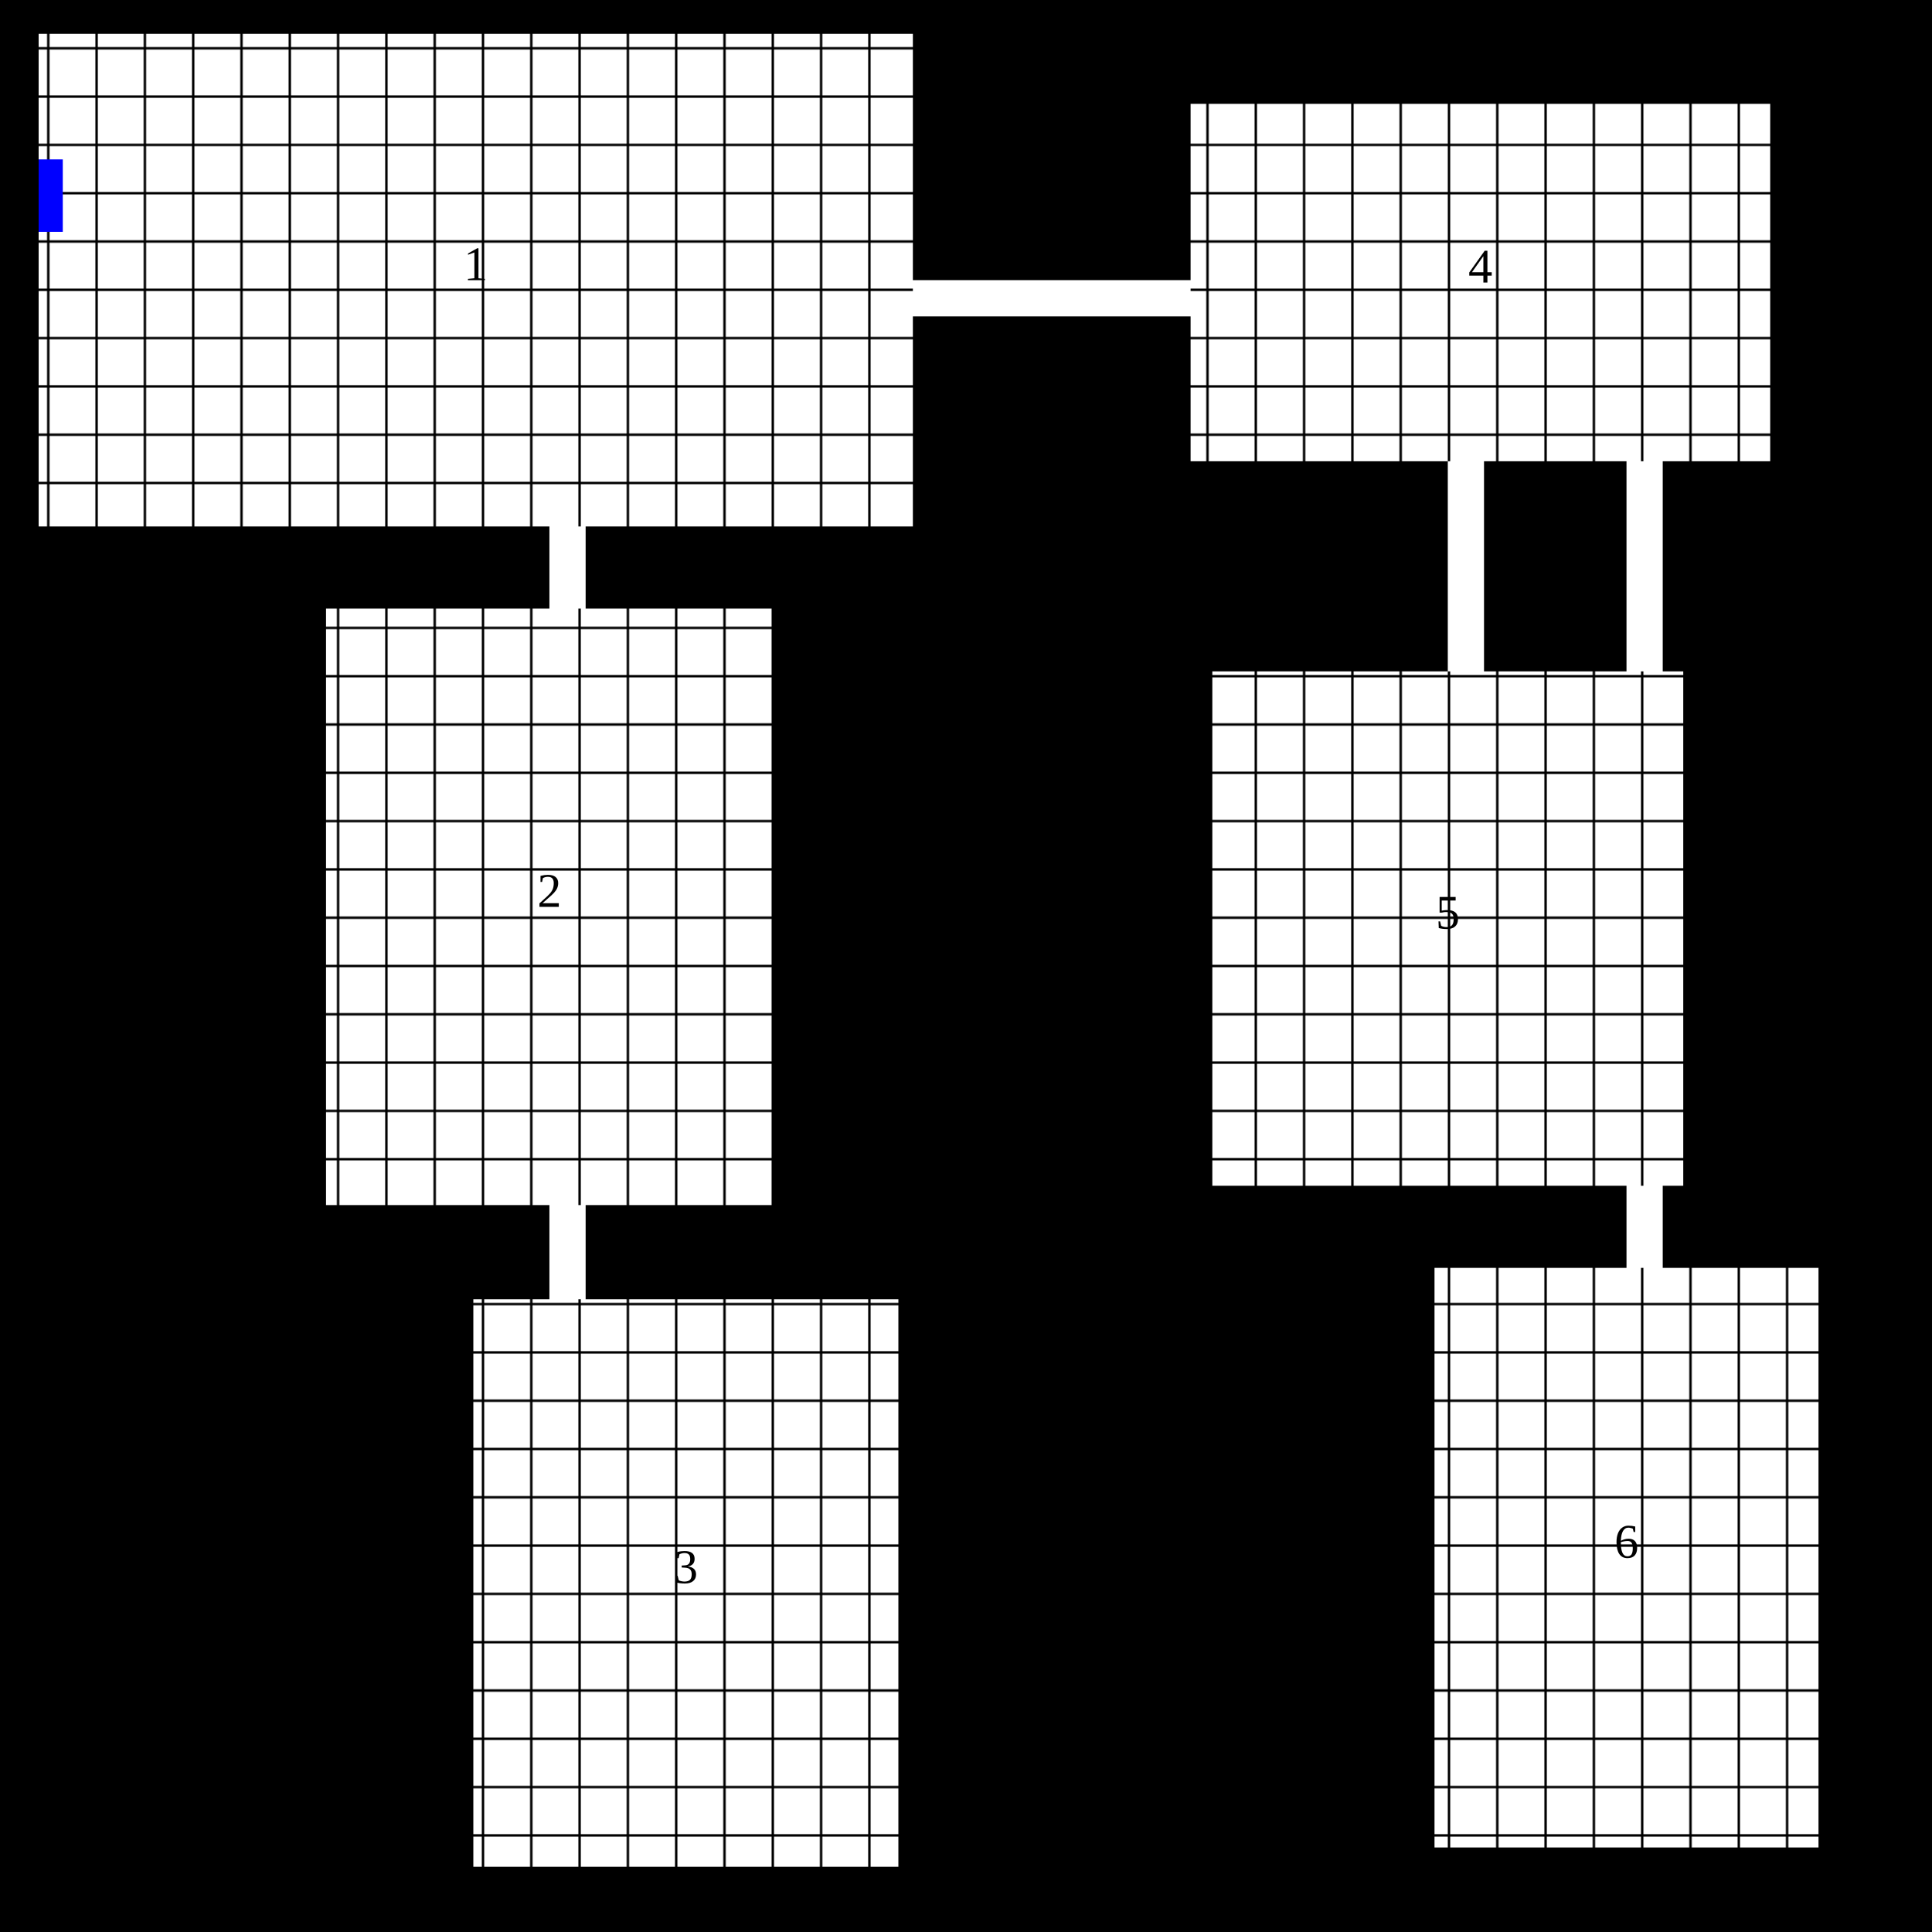
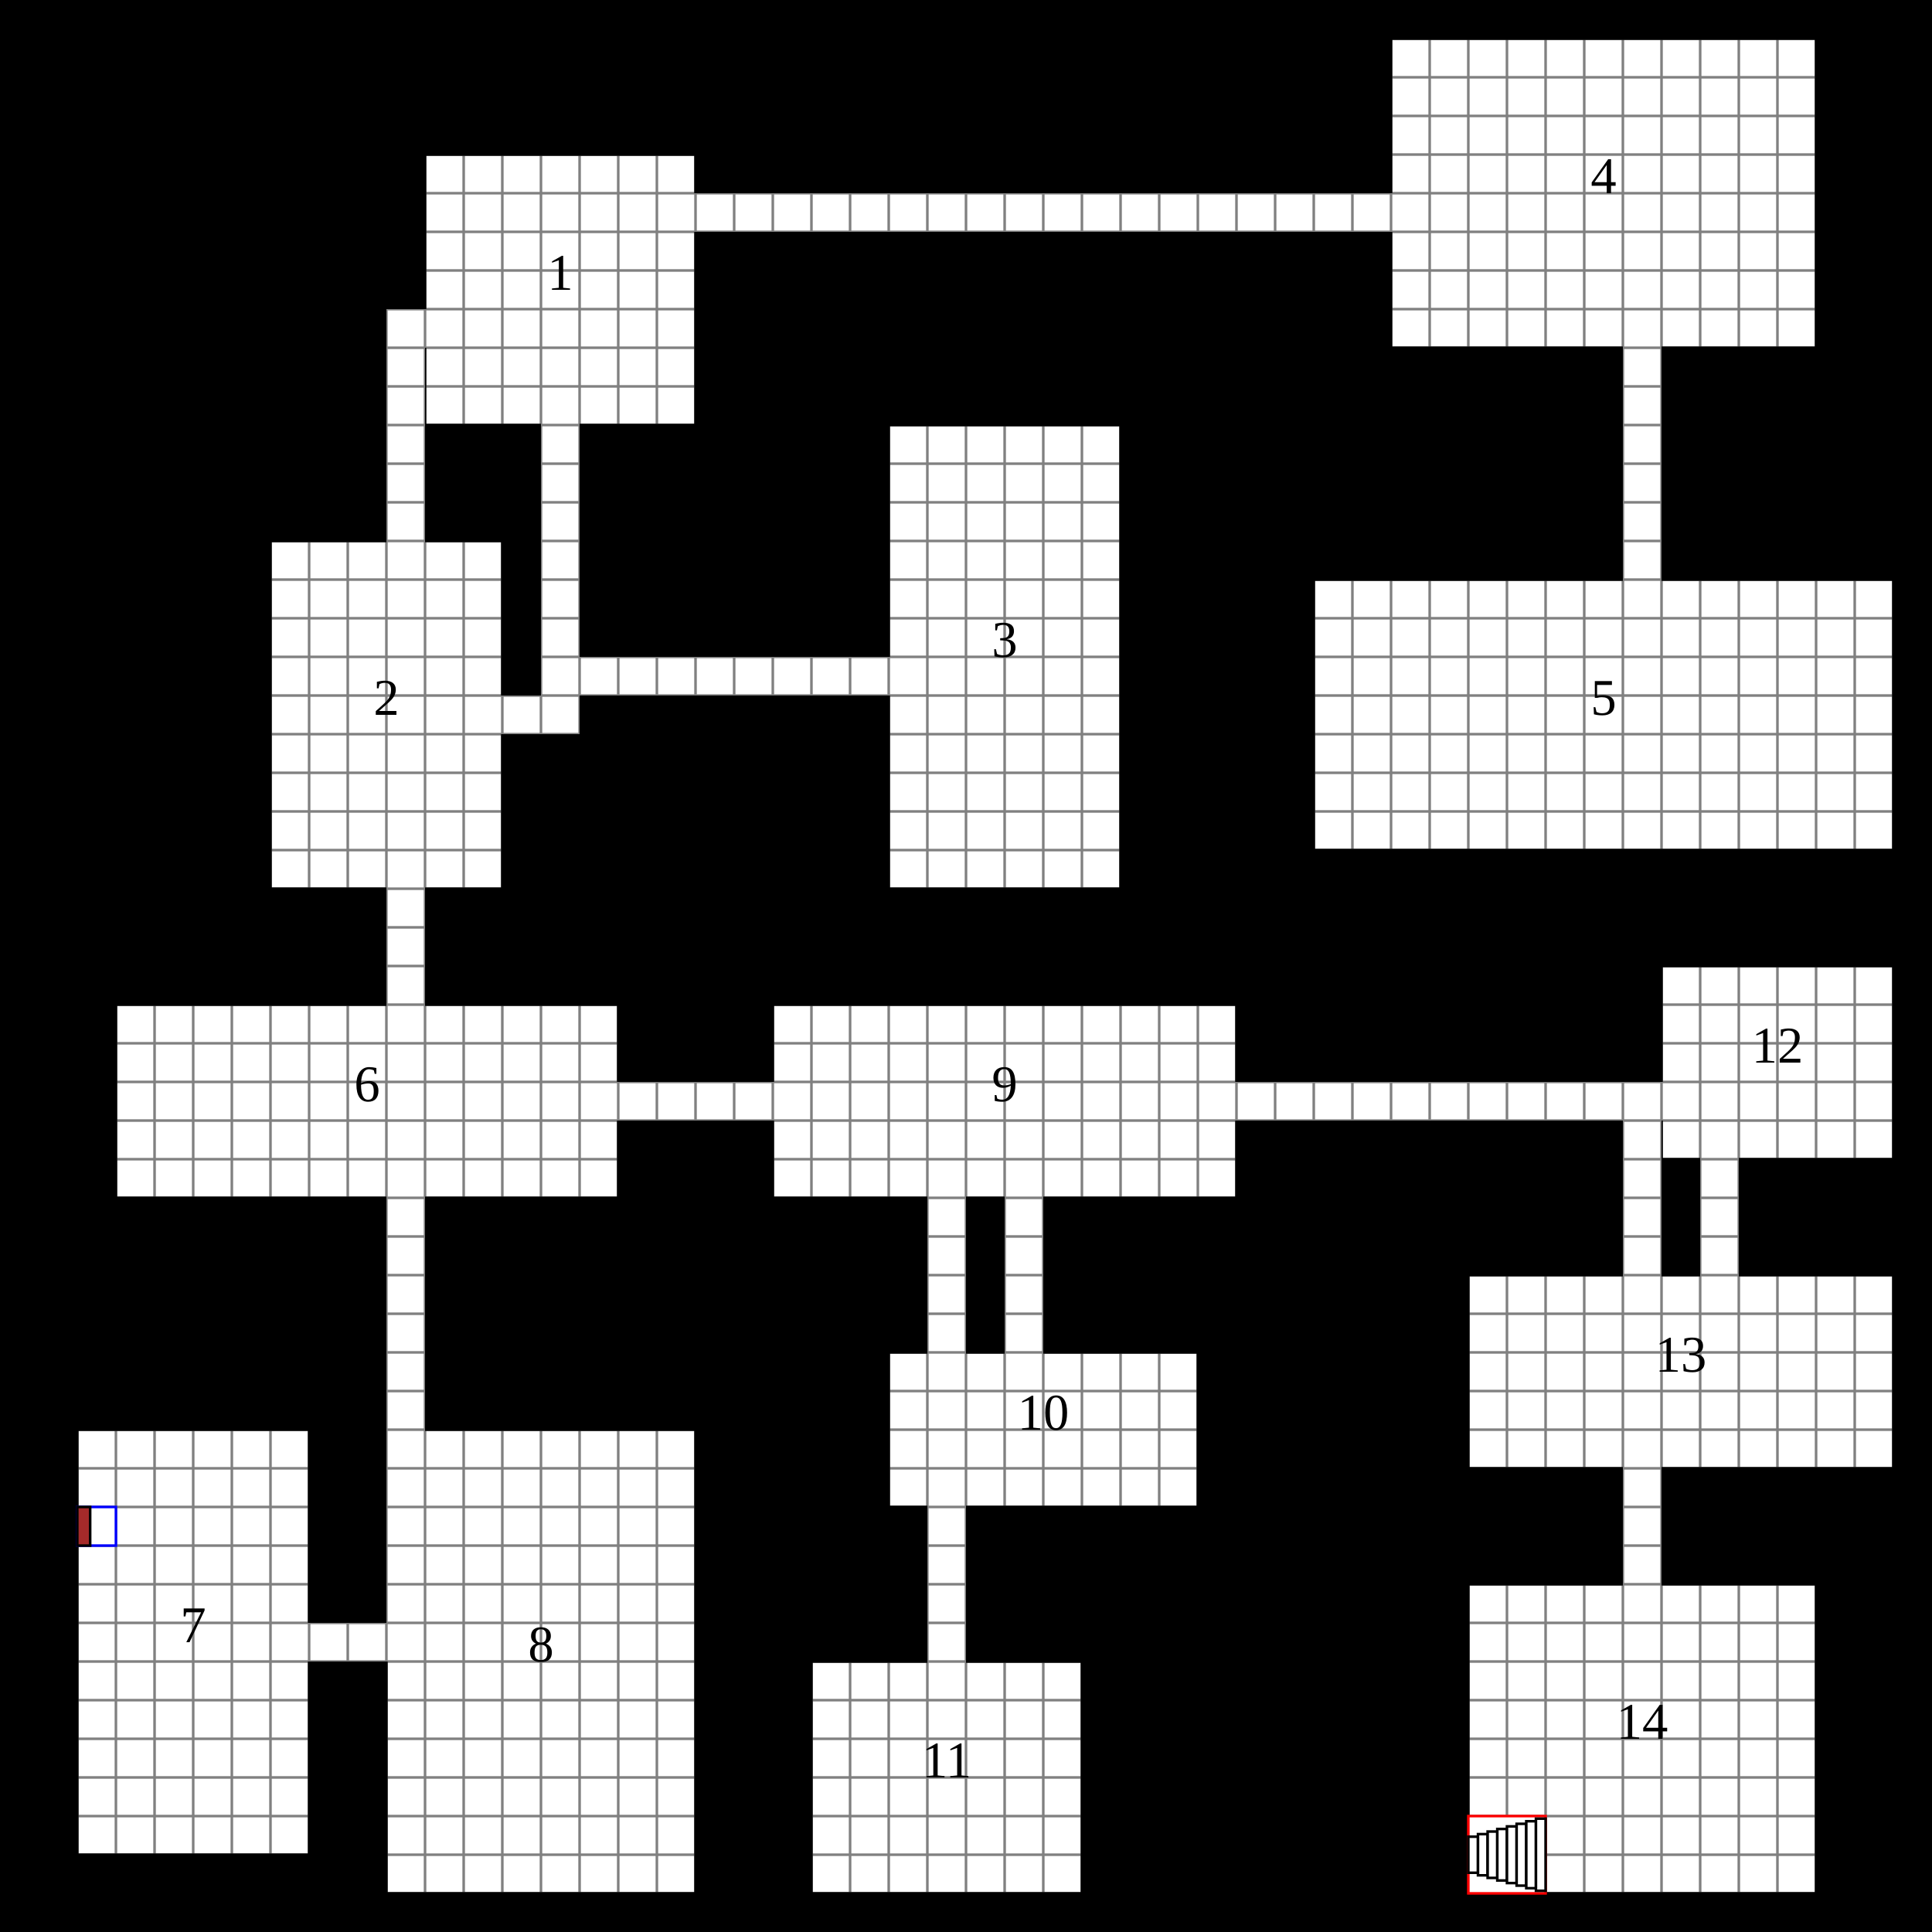
- <svg xmlns="http://www.w3.org/2000/svg" baseProfile="full" height="800px" version="1.1" width="800px">
+ <svg xmlns="http://www.w3.org/2000/svg" baseProfile="full" height="750px" version="1.1" width="750px">
  <defs>
-     <pattern height="20" id="id1" patternUnits="userSpaceOnUse" width="20">
-       <rect fill="white" height="20" stroke="black" width="20" x="0" y="0" />
-     </pattern>
-     <pattern height="20" id="id2" patternUnits="userSpaceOnUse" width="20">
-       <rect fill="white" height="20" stroke="black" width="20" x="0" y="0" />
-     </pattern>
-     <pattern height="20" id="id3" patternUnits="userSpaceOnUse" width="20">
-       <rect fill="white" height="20" stroke="black" width="20" x="0" y="0" />
-     </pattern>
-     <pattern height="20" id="id4" patternUnits="userSpaceOnUse" width="20">
-       <rect fill="white" height="20" stroke="black" width="20" x="0" y="0" />
-     </pattern>
-     <pattern height="20" id="id5" patternUnits="userSpaceOnUse" width="20">
-       <rect fill="white" height="20" stroke="black" width="20" x="0" y="0" />
-     </pattern>
-     <pattern height="20" id="id6" patternUnits="userSpaceOnUse" width="20">
-       <rect fill="white" height="20" stroke="black" width="20" x="0" y="0" />
+     <pattern height="15" id="id791" patternUnits="userSpaceOnUse" width="15">
+       <rect fill="white" height="15" stroke="gray" width="15" x="0" y="0" />
+     </pattern>
+     <pattern height="15" id="id792" patternUnits="userSpaceOnUse" width="15">
+       <rect fill="white" height="15" stroke="gray" width="15" x="0" y="0" />
+     </pattern>
+     <pattern height="15" id="id793" patternUnits="userSpaceOnUse" width="15">
+       <rect fill="white" height="15" stroke="gray" width="15" x="0" y="0" />
+     </pattern>
+     <pattern height="15" id="id794" patternUnits="userSpaceOnUse" width="15">
+       <rect fill="white" height="15" stroke="gray" width="15" x="0" y="0" />
+     </pattern>
+     <pattern height="15" id="id795" patternUnits="userSpaceOnUse" width="15">
+       <rect fill="white" height="15" stroke="gray" width="15" x="0" y="0" />
+     </pattern>
+     <pattern height="15" id="id796" patternUnits="userSpaceOnUse" width="15">
+       <rect fill="white" height="15" stroke="gray" width="15" x="0" y="0" />
+     </pattern>
+     <pattern height="15" id="id797" patternUnits="userSpaceOnUse" width="15">
+       <rect fill="white" height="15" stroke="gray" width="15" x="0" y="0" />
+     </pattern>
+     <pattern height="15" id="id798" patternUnits="userSpaceOnUse" width="15">
+       <rect fill="white" height="15" stroke="gray" width="15" x="0" y="0" />
+     </pattern>
+     <pattern height="15" id="id799" patternUnits="userSpaceOnUse" width="15">
+       <rect fill="white" height="15" stroke="gray" width="15" x="0" y="0" />
+     </pattern>
+     <pattern height="15" id="id800" patternUnits="userSpaceOnUse" width="15">
+       <rect fill="white" height="15" stroke="gray" width="15" x="0" y="0" />
+     </pattern>
+     <pattern height="15" id="id801" patternUnits="userSpaceOnUse" width="15">
+       <rect fill="white" height="15" stroke="gray" width="15" x="0" y="0" />
+     </pattern>
+     <pattern height="15" id="id802" patternUnits="userSpaceOnUse" width="15">
+       <rect fill="white" height="15" stroke="gray" width="15" x="0" y="0" />
+     </pattern>
+     <pattern height="15" id="id803" patternUnits="userSpaceOnUse" width="15">
+       <rect fill="white" height="15" stroke="gray" width="15" x="0" y="0" />
+     </pattern>
+     <pattern height="15" id="id804" patternUnits="userSpaceOnUse" width="15">
+       <rect fill="white" height="15" stroke="gray" width="15" x="0" y="0" />
+     </pattern>
+     <pattern height="15" id="id805" patternUnits="userSpaceOnUse" width="15">
+       <rect fill="white" height="15" stroke="gray" width="15" x="0" y="0" />
+     </pattern>
+     <pattern height="15" id="id806" patternUnits="userSpaceOnUse" width="15">
+       <rect fill="white" height="15" stroke="gray" width="15" x="0" y="0" />
+     </pattern>
+     <pattern height="15" id="id807" patternUnits="userSpaceOnUse" width="15">
+       <rect fill="white" height="15" stroke="gray" width="15" x="0" y="0" />
+     </pattern>
+     <pattern height="15" id="id808" patternUnits="userSpaceOnUse" width="15">
+       <rect fill="white" height="15" stroke="gray" width="15" x="0" y="0" />
+     </pattern>
+     <pattern height="15" id="id809" patternUnits="userSpaceOnUse" width="15">
+       <rect fill="white" height="15" stroke="gray" width="15" x="0" y="0" />
+     </pattern>
+     <pattern height="15" id="id810" patternUnits="userSpaceOnUse" width="15">
+       <rect fill="white" height="15" stroke="gray" width="15" x="0" y="0" />
+     </pattern>
+     <pattern height="15" id="id811" patternUnits="userSpaceOnUse" width="15">
+       <rect fill="white" height="15" stroke="gray" width="15" x="0" y="0" />
+     </pattern>
+     <pattern height="15" id="id812" patternUnits="userSpaceOnUse" width="15">
+       <rect fill="white" height="15" stroke="gray" width="15" x="0" y="0" />
+     </pattern>
+     <pattern height="15" id="id813" patternUnits="userSpaceOnUse" width="15">
+       <rect fill="white" height="15" stroke="gray" width="15" x="0" y="0" />
+     </pattern>
+     <pattern height="15" id="id814" patternUnits="userSpaceOnUse" width="15">
+       <rect fill="white" height="15" stroke="gray" width="15" x="0" y="0" />
+     </pattern>
+     <pattern height="15" id="id815" patternUnits="userSpaceOnUse" width="15">
+       <rect fill="white" height="15" stroke="gray" width="15" x="0" y="0" />
+     </pattern>
+     <pattern height="15" id="id816" patternUnits="userSpaceOnUse" width="15">
+       <rect fill="white" height="15" stroke="gray" width="15" x="0" y="0" />
+     </pattern>
+     <pattern height="15" id="id817" patternUnits="userSpaceOnUse" width="15">
+       <rect fill="white" height="15" stroke="gray" width="15" x="0" y="0" />
    </pattern>
  </defs>
-   <rect fill="black" height="800" stroke="black" stroke-width="2" width="800" x="0" y="0" />
-   <g>
-     <rect fill="white" height="15.0" width="416.0" x="197.0" y="116.0" />
-   </g>
-   <g>
-     <rect fill="white" height="1.0" width="15.0" x="613.0" y="116.0" />
-   </g>
-   <g>
-     <rect fill="white" height="15.0" width="30.5" x="197.0" y="116.0" />
-   </g>
-   <g>
-     <rect fill="white" height="259.5" width="15.0" x="227.5" y="116.0" />
-   </g>
-   <g>
-     <rect fill="white" height="15.0" width="71.5" x="227.5" y="655.5" />
-   </g>
-   <g>
-     <rect fill="white" height="280.0" width="15.0" x="227.5" y="375.5" />
-   </g>
-   <g>
-     <rect fill="white" height="15.0" width="60.5" x="613.0" y="117.0" />
-   </g>
-   <g>
-     <rect fill="white" height="528.0" width="15.0" x="673.5" y="117.0" />
-   </g>
-   <g>
-     <rect fill="white" height="15.0" width="13.5" x="599.5" y="117.0" />
-   </g>
-   <g>
-     <rect fill="white" height="267.5" width="15.0" x="599.5" y="117.0" />
-   </g>
-   <g>
-     <rect fill="url(#id1) none" height="204" width="362" x="16" y="14" />
-     <text alignment-baseline="middle" fill="black" font-size="20" text-anchor="middle" x="197.0" y="116.0">1</text>
-   </g>
-   <g>
-     <rect fill="url(#id2) none" height="247" width="185" x="135" y="252" />
-     <text alignment-baseline="middle" fill="black" font-size="20" text-anchor="middle" x="227.5" y="375.5">2</text>
-   </g>
-   <g>
-     <rect fill="url(#id3) none" height="235" width="176" x="196" y="538" />
-     <text alignment-baseline="middle" fill="black" font-size="20" text-anchor="middle" x="284.0" y="655.5">3</text>
-   </g>
-   <g>
-     <rect fill="url(#id4) none" height="148" width="240" x="493" y="43" />
-     <text alignment-baseline="middle" fill="black" font-size="20" text-anchor="middle" x="613.0" y="117.0">4</text>
-   </g>
-   <g>
-     <rect fill="url(#id5) none" height="213" width="195" x="502" y="278" />
-     <text alignment-baseline="middle" fill="black" font-size="20" text-anchor="middle" x="599.5" y="384.5">5</text>
-   </g>
-   <g>
-     <rect fill="url(#id6) none" height="240" width="159" x="594" y="525" />
-     <text alignment-baseline="middle" fill="black" font-size="20" text-anchor="middle" x="673.5" y="645.0">6</text>
-   </g>
-   <rect fill="blue" height="30.0" width="10" x="16" y="66" />
+   <rect fill="black" height="750" stroke="black" stroke-width="2" width="750" x="0" y="0" />
+   <g>
+     <rect fill="url(#id791) none" height="105" stroke="black" stroke-width="1" width="105" x="165" y="60" />
+   </g>
+   <g>
+     <rect fill="url(#id792) none" height="135" stroke="black" stroke-width="1" width="90" x="105" y="210" />
+   </g>
+   <g>
+     <rect fill="url(#id793) none" height="180" stroke="black" stroke-width="1" width="90" x="345" y="165" />
+   </g>
+   <g>
+     <rect fill="url(#id794) none" height="120" stroke="black" stroke-width="1" width="165" x="540" y="15" />
+   </g>
+   <g>
+     <rect fill="url(#id795) none" height="105" stroke="black" stroke-width="1" width="225" x="510" y="225" />
+   </g>
+   <g>
+     <rect fill="url(#id796) none" height="75" stroke="black" stroke-width="1" width="195" x="45" y="390" />
+   </g>
+   <g>
+     <rect fill="url(#id797) none" height="165" stroke="black" stroke-width="1" width="90" x="30" y="555" />
+   </g>
+   <g>
+     <rect fill="url(#id798) none" height="180" stroke="black" stroke-width="1" width="120" x="150" y="555" />
+   </g>
+   <g>
+     <rect fill="url(#id799) none" height="75" stroke="black" stroke-width="1" width="180" x="300" y="390" />
+   </g>
+   <g>
+     <rect fill="url(#id800) none" height="60" stroke="black" stroke-width="1" width="120" x="345" y="525" />
+   </g>
+   <g>
+     <rect fill="url(#id801) none" height="90" stroke="black" stroke-width="1" width="105" x="315" y="645" />
+   </g>
+   <g>
+     <rect fill="url(#id802) none" height="75" stroke="black" stroke-width="1" width="90" x="645" y="375" />
+   </g>
+   <g>
+     <rect fill="url(#id803) none" height="75" stroke="black" stroke-width="1" width="165" x="570" y="495" />
+   </g>
+   <g>
+     <rect fill="url(#id804) none" height="120" stroke="black" stroke-width="1" width="135" x="570" y="615" />
+   </g>
+   <g>
+     <rect fill="url(#id805) none" height="15" width="60" x="150" y="120" />
+   </g>
+   <g>
+     <rect fill="url(#id805) none" height="300" width="15" x="150" y="120" />
+   </g>
+   <g>
+     <rect fill="url(#id806) none" height="15" width="420" x="210" y="75" />
+   </g>
+   <g>
+     <rect fill="url(#id806) none" height="45" width="15" x="210" y="75" />
+   </g>
+   <g>
+     <rect fill="url(#id807) none" height="15" width="195" x="210" y="255" />
+   </g>
+   <g>
+     <rect fill="url(#id807) none" height="135" width="15" x="210" y="120" />
+   </g>
+   <g>
+     <rect fill="url(#id808) none" height="15" width="75" x="150" y="270" />
+   </g>
+   <g>
+     <rect fill="url(#id808) none" height="150" width="15" x="210" y="120" />
+   </g>
+   <g>
+     <rect fill="url(#id809) none" height="195" width="15" x="630" y="75" />
+   </g>
+   <g>
+     <rect fill="url(#id810) none" height="15" width="240" x="150" y="420" />
+   </g>
+   <g>
+     <rect fill="url(#id811) none" height="15" width="90" x="75" y="630" />
+   </g>
+   <g>
+     <rect fill="url(#id811) none" height="210" width="15" x="150" y="420" />
+   </g>
+   <g>
+     <rect fill="url(#id812) none" height="15" width="135" x="75" y="630" />
+   </g>
+   <g>
+     <rect fill="url(#id812) none" height="15" width="15" x="210" y="630" />
+   </g>
+   <g>
+     <rect fill="url(#id813) none" height="15" width="300" x="390" y="420" />
+   </g>
+   <g>
+     <rect fill="url(#id814) none" height="15" width="30" x="360" y="420" />
+   </g>
+   <g>
+     <rect fill="url(#id814) none" height="270" width="15" x="360" y="420" />
+   </g>
+   <g>
+     <rect fill="url(#id815) none" height="15" width="30" x="390" y="555" />
+   </g>
+   <g>
+     <rect fill="url(#id815) none" height="135" width="15" x="390" y="420" />
+   </g>
+   <g>
+     <rect fill="url(#id816) none" height="15" width="60" x="630" y="420" />
+   </g>
+   <g>
+     <rect fill="url(#id816) none" height="255" width="15" x="630" y="420" />
+   </g>
+   <g>
+     <rect fill="url(#id817) none" height="15" width="30" x="660" y="420" />
+   </g>
+   <g>
+     <rect fill="url(#id817) none" height="120" width="15" x="660" y="420" />
+   </g>
+   <rect fill="white" height="15" stroke="blue" width="15" x="30" y="585" />
+   <rect fill="brown" height="15" stroke="black" width="5.0" x="30" y="585" />
+   <rect fill="white" height="30" stroke="red" width="30" x="570" y="705" />
+   <g>
+     <rect fill="white" height="14" stroke="black" width="3.75" x="570.0" y="713" />
+     <rect fill="white" height="16" stroke="black" width="3.75" x="573.75" y="712" />
+     <rect fill="white" height="18" stroke="black" width="3.75" x="577.5" y="711" />
+     <rect fill="white" height="20" stroke="black" width="3.75" x="581.25" y="710" />
+     <rect fill="white" height="22" stroke="black" width="3.75" x="585.0" y="709" />
+     <rect fill="white" height="24" stroke="black" width="3.75" x="588.75" y="708" />
+     <rect fill="white" height="26" stroke="black" width="3.75" x="592.5" y="707" />
+     <rect fill="white" height="28" stroke="black" width="3.75" x="596.25" y="706" />
+   </g>
+   <text alignment-baseline="middle" fill="black" font-size="20" text-anchor="middle" x="217.5" y="112.5">1</text>
+   <text alignment-baseline="middle" fill="black" font-size="20" text-anchor="middle" x="150.0" y="277.5">2</text>
+   <text alignment-baseline="middle" fill="black" font-size="20" text-anchor="middle" x="390.0" y="255.0">3</text>
+   <text alignment-baseline="middle" fill="black" font-size="20" text-anchor="middle" x="622.5" y="75.0">4</text>
+   <text alignment-baseline="middle" fill="black" font-size="20" text-anchor="middle" x="622.5" y="277.5">5</text>
+   <text alignment-baseline="middle" fill="black" font-size="20" text-anchor="middle" x="142.5" y="427.5">6</text>
+   <text alignment-baseline="middle" fill="black" font-size="20" text-anchor="middle" x="75.0" y="637.5">7</text>
+   <text alignment-baseline="middle" fill="black" font-size="20" text-anchor="middle" x="210.0" y="645.0">8</text>
+   <text alignment-baseline="middle" fill="black" font-size="20" text-anchor="middle" x="390.0" y="427.5">9</text>
+   <text alignment-baseline="middle" fill="black" font-size="20" text-anchor="middle" x="405.0" y="555.0">10</text>
+   <text alignment-baseline="middle" fill="black" font-size="20" text-anchor="middle" x="367.5" y="690.0">11</text>
+   <text alignment-baseline="middle" fill="black" font-size="20" text-anchor="middle" x="690.0" y="412.5">12</text>
+   <text alignment-baseline="middle" fill="black" font-size="20" text-anchor="middle" x="652.5" y="532.5">13</text>
+   <text alignment-baseline="middle" fill="black" font-size="20" text-anchor="middle" x="637.5" y="675.0">14</text>
</svg>
